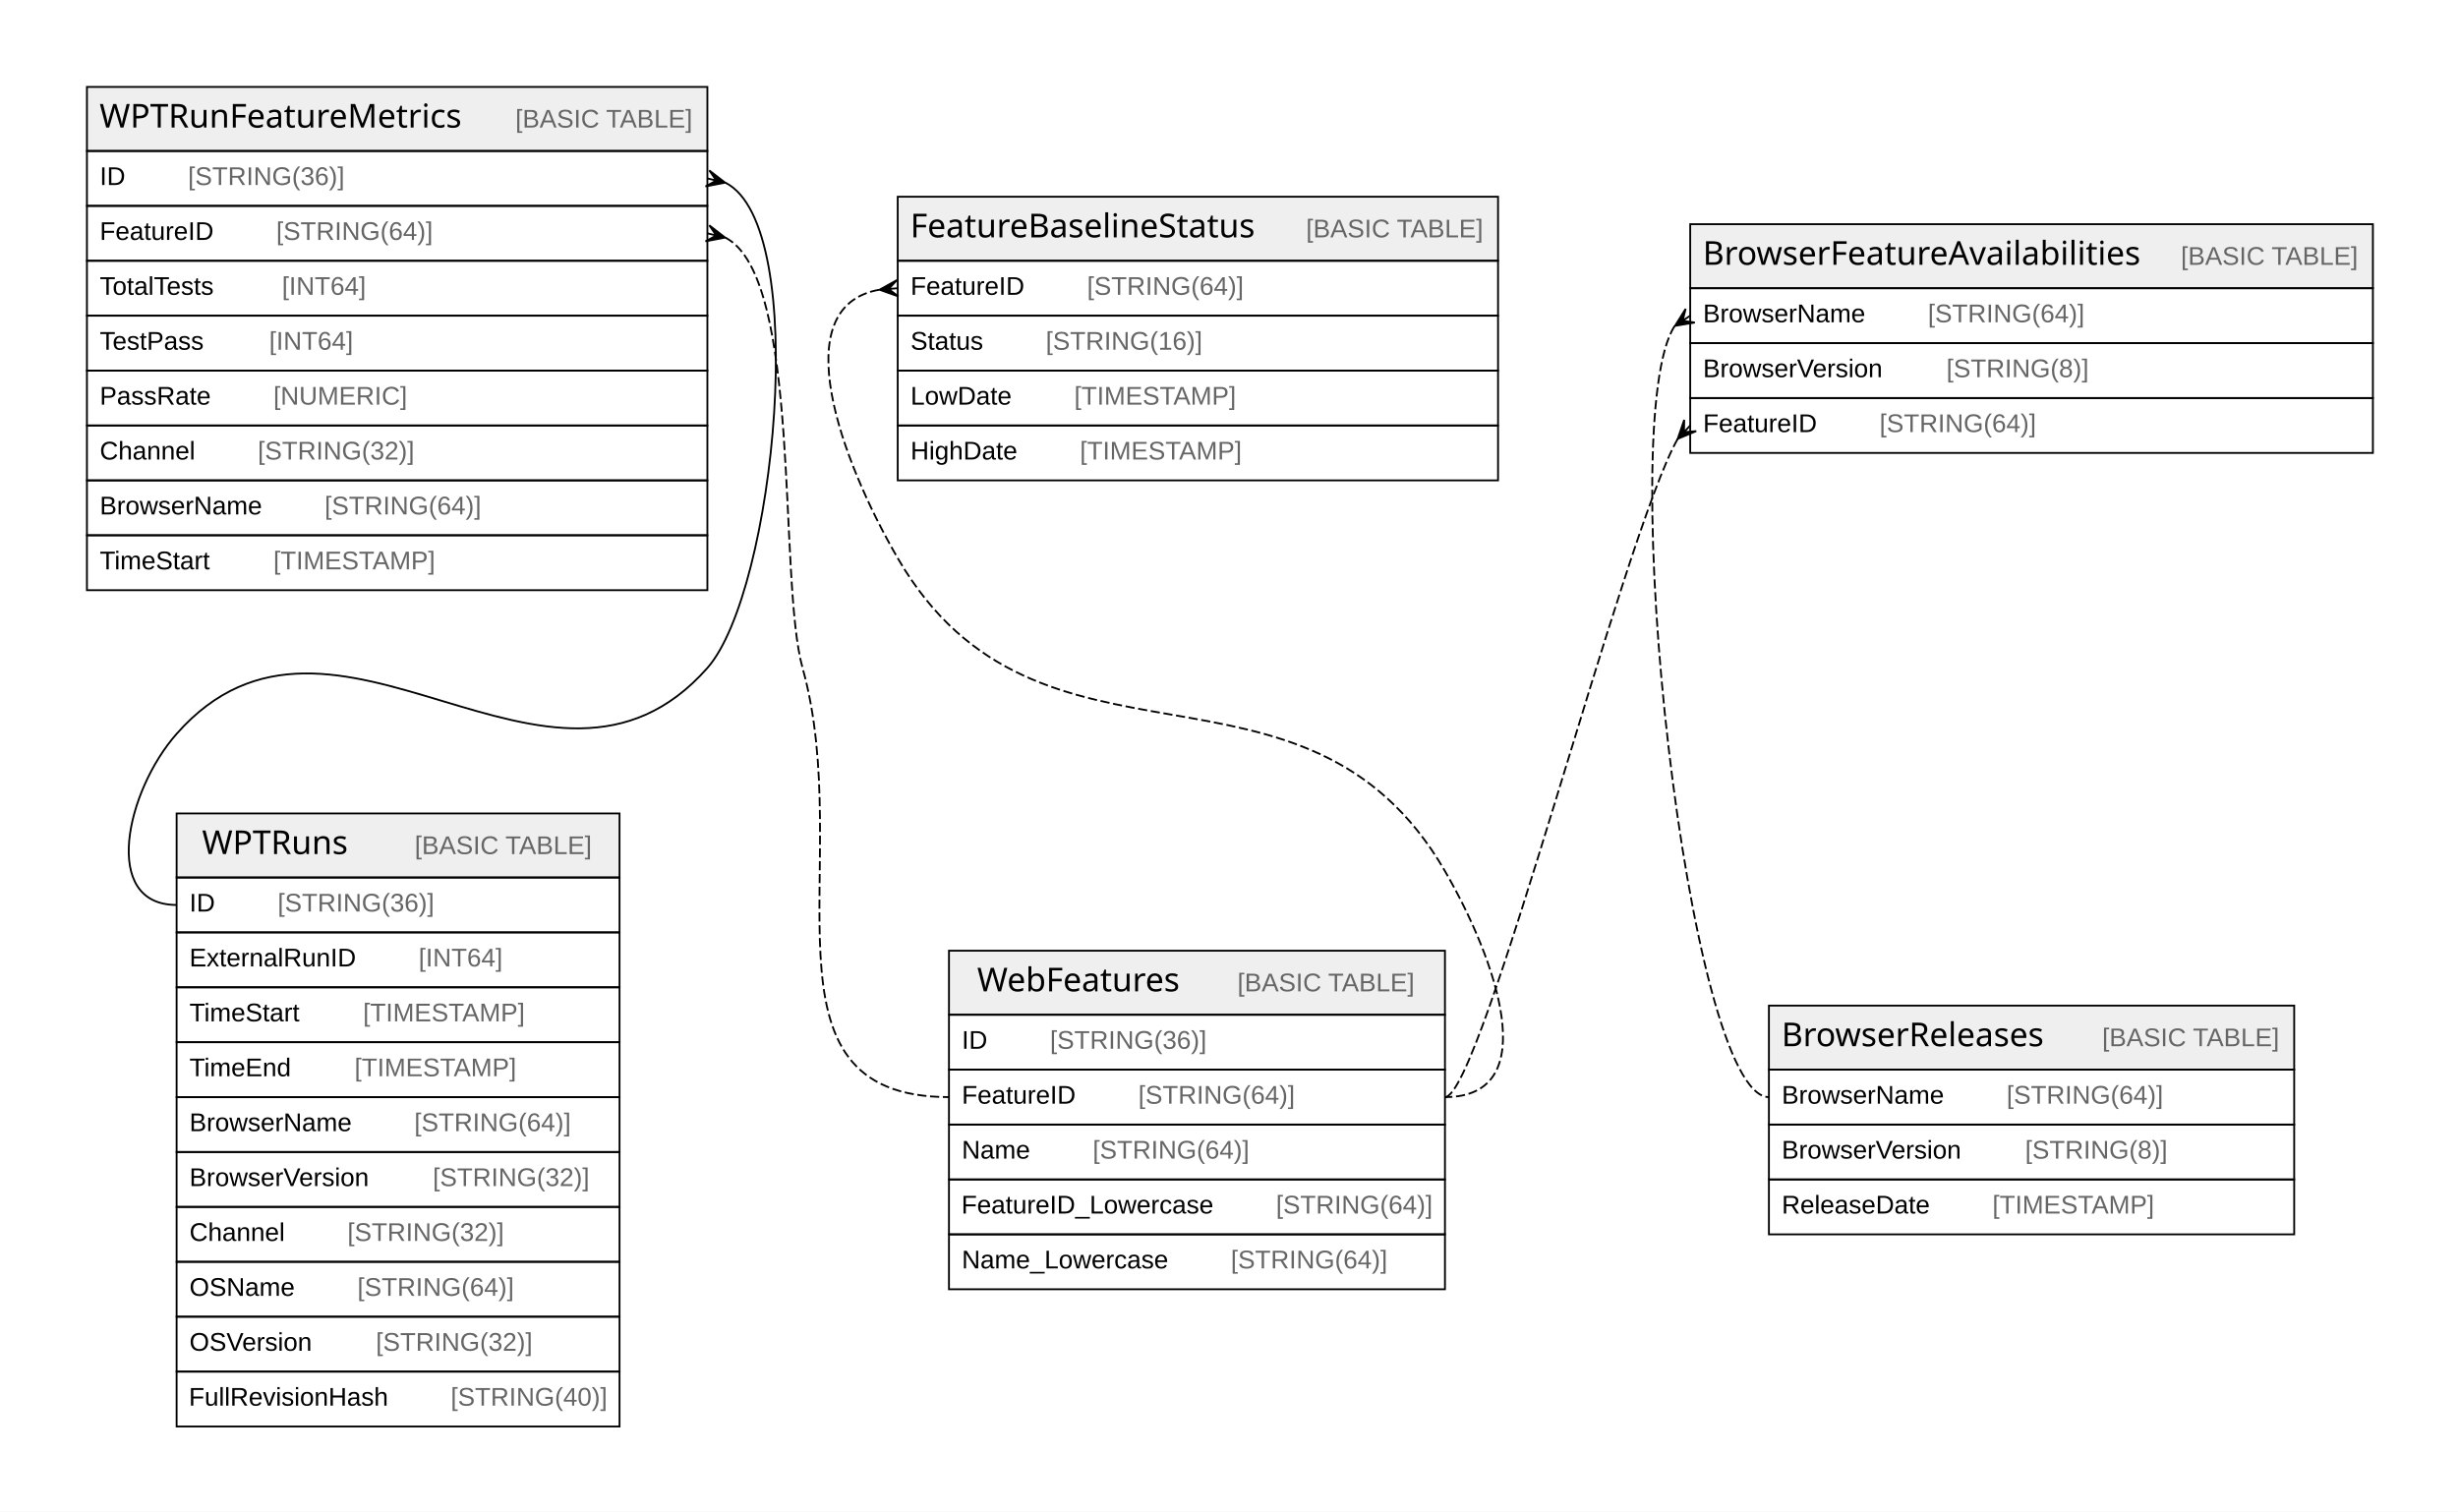
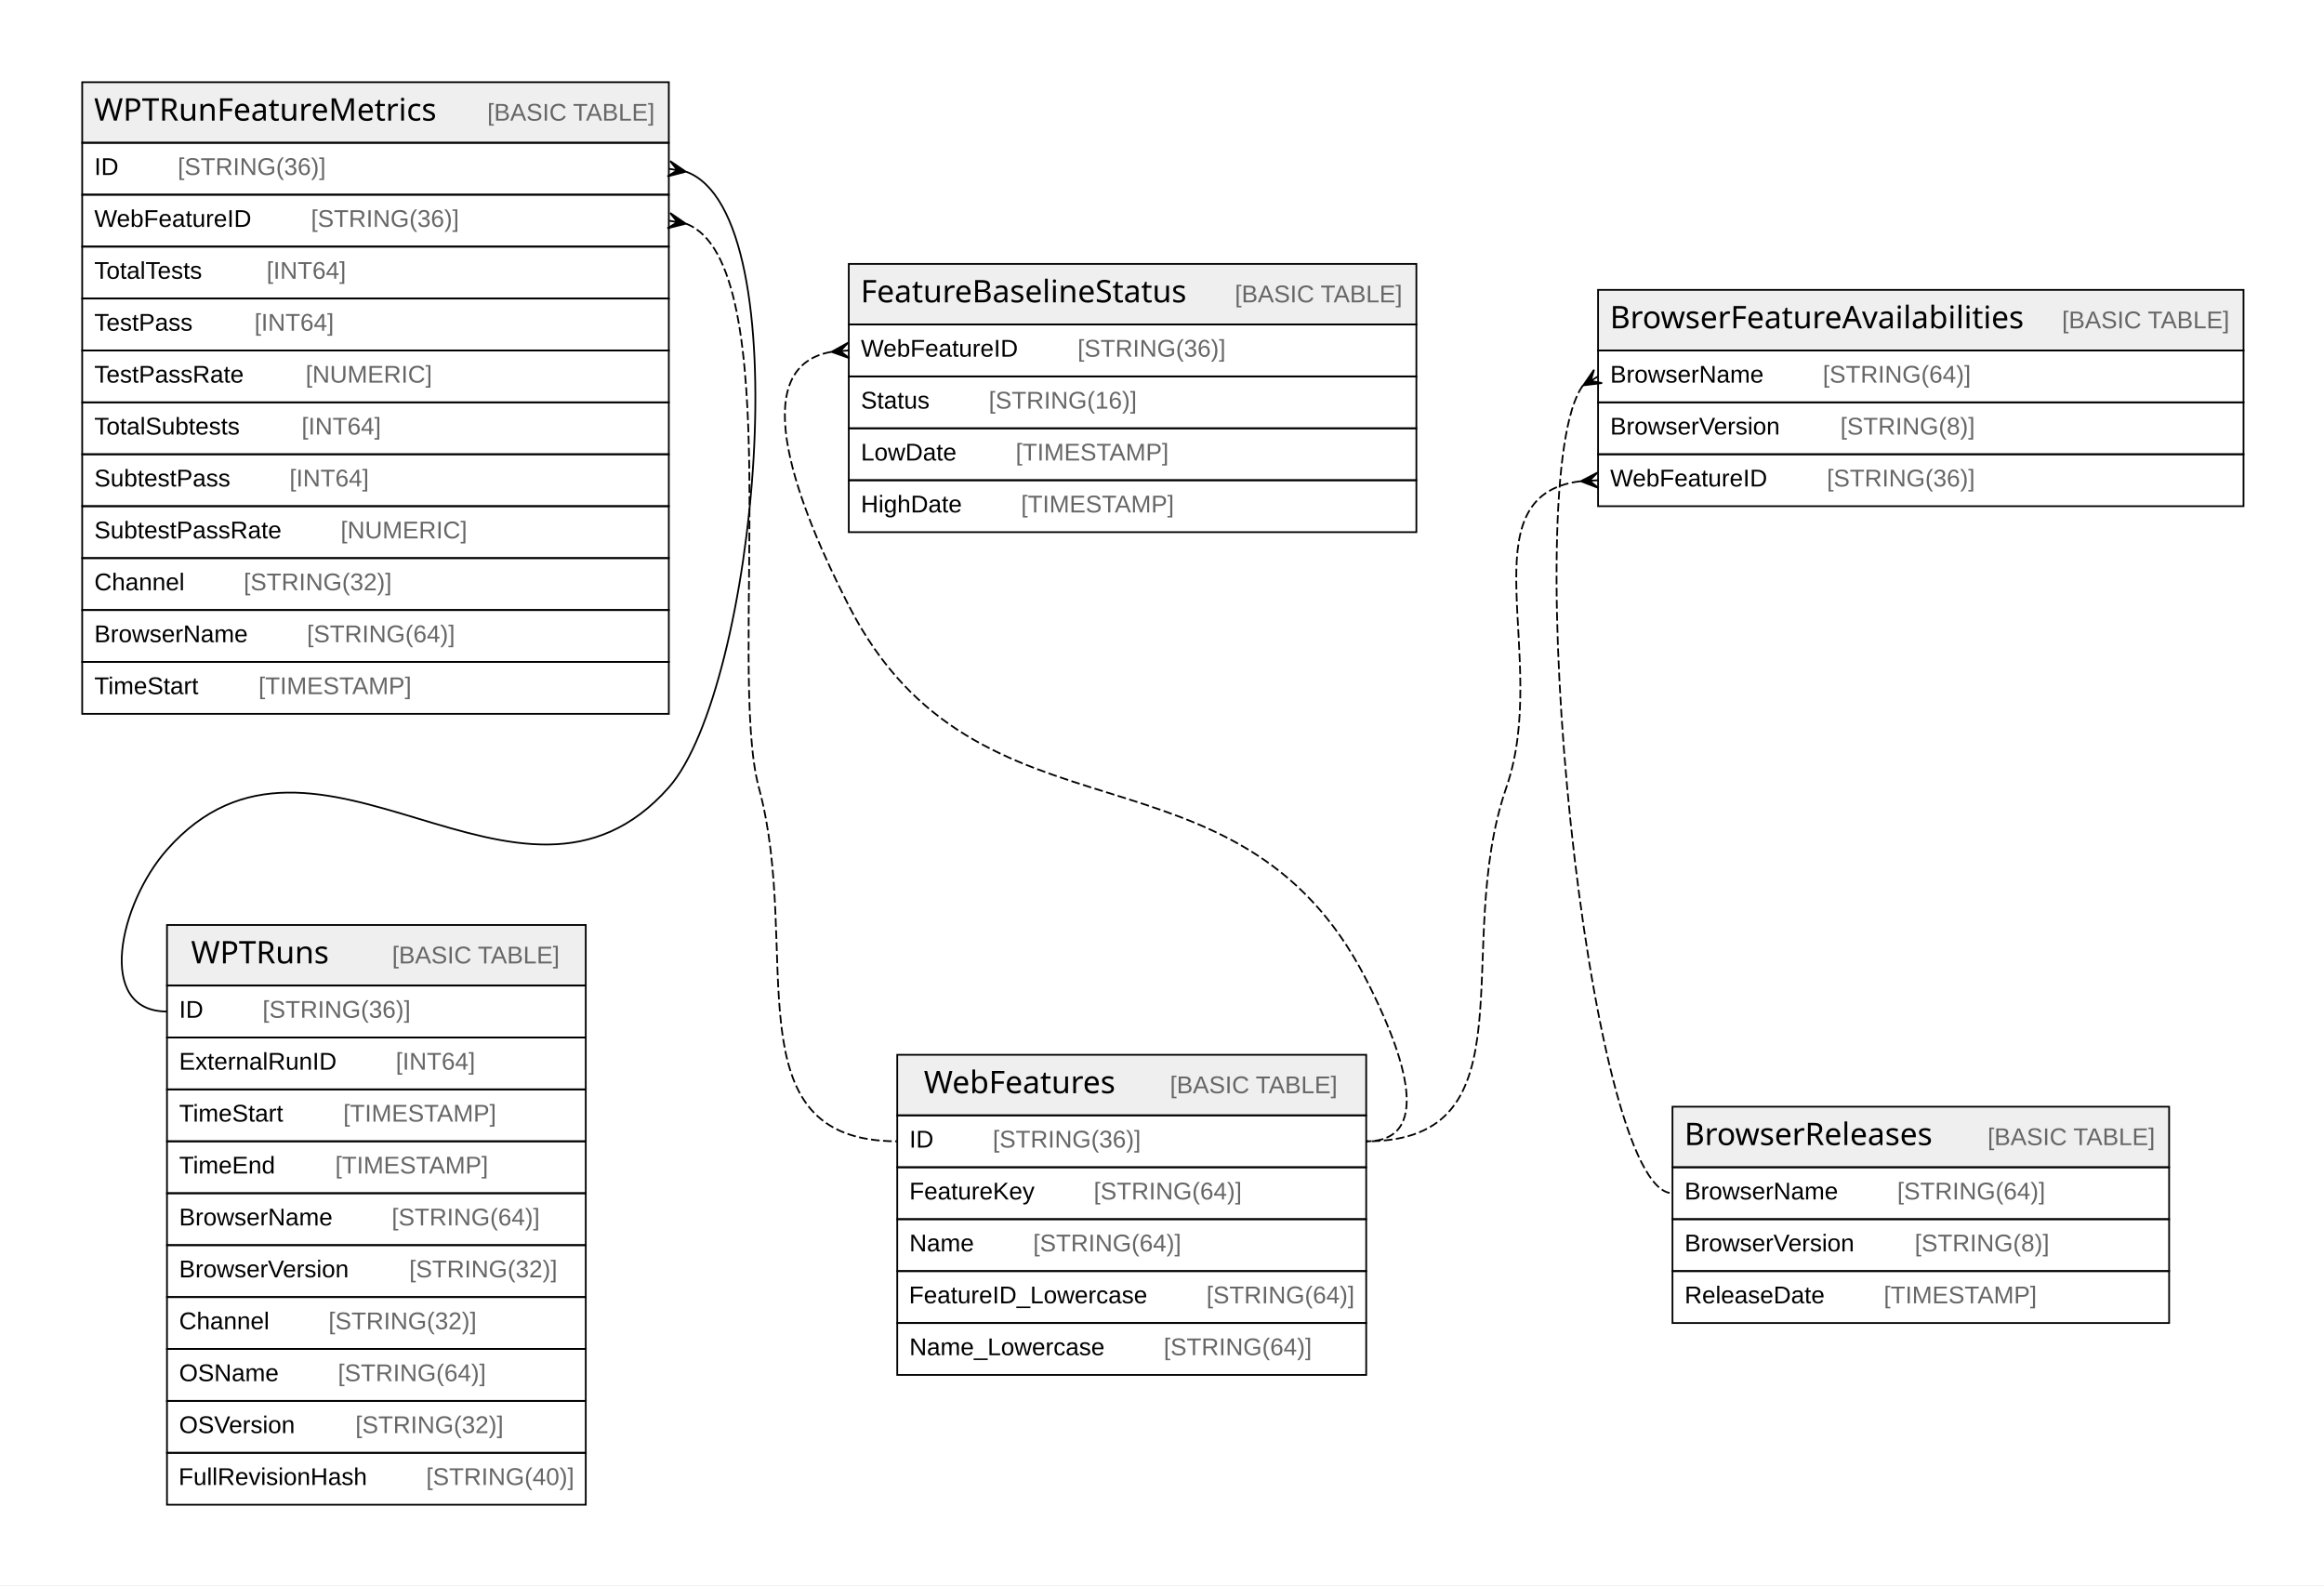
- <svg xmlns="http://www.w3.org/2000/svg" width="1343pt" height="826pt" viewBox="0.00 0.00 1343.00 826.00">
-   <g id="graph0" class="graph" transform="scale(1 1) rotate(0) translate(4 822)">
-     <polygon fill="#ffffff" stroke="transparent" points="-4,4 -4,-822 1339,-822 1339,4 -4,4" />
+ <svg xmlns="http://www.w3.org/2000/svg" width="1343pt" height="916pt" viewBox="0.00 0.00 1343.00 916.00">
+   <g id="graph0" class="graph" transform="scale(1 1) rotate(0) translate(4 912)">
+     <polygon fill="#ffffff" stroke="transparent" points="-4,4 -4,-912 1339,-912 1339,4 -4,4" />
    <g id="node1" class="node">
-       <polygon fill="#efefef" stroke="transparent" points="43.5,-739.5 43.5,-774.5 382.5,-774.5 382.5,-739.5 43.5,-739.5" />
-       <polygon fill="none" stroke="#000000" points="43.5,-739.5 43.5,-774.5 382.5,-774.5 382.5,-739.5 43.5,-739.5" />
-       <text text-anchor="start" x="50.386" y="-752.3" font-family="Arial Bold" font-size="18.00" fill="#000000">WPTRunFeatureMetrics</text>
-       <text text-anchor="start" x="243.386" y="-752.3" font-family="Arial" font-size="14.00" fill="#000000">    </text>
-       <text text-anchor="start" x="277.59" y="-752.3" font-family="Arial" font-size="14.00" fill="#666666">[BASIC TABLE]</text>
+       <polygon fill="#efefef" stroke="transparent" points="43.5,-829.5 43.5,-864.5 382.5,-864.5 382.5,-829.5 43.5,-829.5" />
+       <polygon fill="none" stroke="#000000" points="43.5,-829.5 43.5,-864.5 382.5,-864.5 382.5,-829.5 43.5,-829.5" />
+       <text text-anchor="start" x="50.386" y="-842.3" font-family="Arial Bold" font-size="18.00" fill="#000000">WPTRunFeatureMetrics</text>
+       <text text-anchor="start" x="243.386" y="-842.3" font-family="Arial" font-size="14.00" fill="#000000">    </text>
+       <text text-anchor="start" x="277.59" y="-842.3" font-family="Arial" font-size="14.00" fill="#666666">[BASIC TABLE]</text>
+       <polygon fill="none" stroke="#000000" points="43.5,-799.5 43.5,-829.5 382.5,-829.5 382.5,-799.5 43.5,-799.5" />
+       <text text-anchor="start" x="50.5" y="-810.9" font-family="Arial" font-size="14.00" fill="#000000">ID    </text>
+       <text text-anchor="start" x="98.702" y="-810.9" font-family="Arial" font-size="14.00" fill="#666666">[STRING(36)]</text>
+       <polygon fill="none" stroke="#000000" points="43.5,-769.5 43.5,-799.5 382.5,-799.5 382.5,-769.5 43.5,-769.5" />
+       <text text-anchor="start" x="50.5" y="-780.9" font-family="Arial" font-size="14.00" fill="#000000">WebFeatureID    </text>
+       <text text-anchor="start" x="175.716" y="-780.9" font-family="Arial" font-size="14.00" fill="#666666">[STRING(36)]</text>
+       <polygon fill="none" stroke="#000000" points="43.5,-739.5 43.5,-769.5 382.5,-769.5 382.5,-739.5 43.5,-739.5" />
+       <text text-anchor="start" x="50.5" y="-750.9" font-family="Arial" font-size="14.00" fill="#000000">TotalTests    </text>
+       <text text-anchor="start" x="150.046" y="-750.9" font-family="Arial" font-size="14.00" fill="#666666">[INT64]</text>
      <polygon fill="none" stroke="#000000" points="43.5,-709.5 43.5,-739.5 382.5,-739.5 382.5,-709.5 43.5,-709.5" />
-       <text text-anchor="start" x="50.5" y="-720.9" font-family="Arial" font-size="14.00" fill="#000000">ID    </text>
-       <text text-anchor="start" x="98.702" y="-720.9" font-family="Arial" font-size="14.00" fill="#666666">[STRING(36)]</text>
+       <text text-anchor="start" x="50.5" y="-720.9" font-family="Arial" font-size="14.00" fill="#000000">TestPass    </text>
+       <text text-anchor="start" x="143.05" y="-720.9" font-family="Arial" font-size="14.00" fill="#666666">[INT64]</text>
      <polygon fill="none" stroke="#000000" points="43.5,-679.5 43.5,-709.5 382.5,-709.5 382.5,-679.5 43.5,-679.5" />
-       <text text-anchor="start" x="50.5" y="-690.9" font-family="Arial" font-size="14.00" fill="#000000">FeatureID    </text>
-       <text text-anchor="start" x="146.936" y="-690.9" font-family="Arial" font-size="14.00" fill="#666666">[STRING(64)]</text>
+       <text text-anchor="start" x="50.5" y="-690.9" font-family="Arial" font-size="14.00" fill="#000000">TestPassRate    </text>
+       <text text-anchor="start" x="172.612" y="-690.9" font-family="Arial" font-size="14.00" fill="#666666">[NUMERIC]</text>
      <polygon fill="none" stroke="#000000" points="43.5,-649.5 43.5,-679.5 382.5,-679.5 382.5,-649.5 43.5,-649.5" />
-       <text text-anchor="start" x="50.5" y="-660.9" font-family="Arial" font-size="14.00" fill="#000000">TotalTests    </text>
-       <text text-anchor="start" x="150.046" y="-660.9" font-family="Arial" font-size="14.00" fill="#666666">[INT64]</text>
+       <text text-anchor="start" x="50.5" y="-660.9" font-family="Arial" font-size="14.00" fill="#000000">TotalSubtests    </text>
+       <text text-anchor="start" x="170.285" y="-660.9" font-family="Arial" font-size="14.00" fill="#666666">[INT64]</text>
      <polygon fill="none" stroke="#000000" points="43.5,-619.5 43.5,-649.5 382.5,-649.5 382.5,-619.5 43.5,-619.5" />
-       <text text-anchor="start" x="50.5" y="-630.9" font-family="Arial" font-size="14.00" fill="#000000">TestPass    </text>
-       <text text-anchor="start" x="143.05" y="-630.9" font-family="Arial" font-size="14.00" fill="#666666">[INT64]</text>
+       <text text-anchor="start" x="50.5" y="-630.9" font-family="Arial" font-size="14.00" fill="#000000">SubtestPass    </text>
+       <text text-anchor="start" x="163.29" y="-630.9" font-family="Arial" font-size="14.00" fill="#666666">[INT64]</text>
      <polygon fill="none" stroke="#000000" points="43.5,-589.5 43.5,-619.5 382.5,-619.5 382.5,-589.5 43.5,-589.5" />
-       <text text-anchor="start" x="50.5" y="-600.9" font-family="Arial" font-size="14.00" fill="#000000">PassRate    </text>
-       <text text-anchor="start" x="145.386" y="-600.9" font-family="Arial" font-size="14.00" fill="#666666">[NUMERIC]</text>
+       <text text-anchor="start" x="50.5" y="-600.9" font-family="Arial" font-size="14.00" fill="#000000">SubtestPassRate    </text>
+       <text text-anchor="start" x="192.852" y="-600.9" font-family="Arial" font-size="14.00" fill="#666666">[NUMERIC]</text>
      <polygon fill="none" stroke="#000000" points="43.5,-559.5 43.5,-589.5 382.5,-589.5 382.5,-559.5 43.5,-559.5" />
      <text text-anchor="start" x="50.5" y="-570.9" font-family="Arial" font-size="14.00" fill="#000000">Channel    </text>
      <text text-anchor="start" x="136.831" y="-570.9" font-family="Arial" font-size="14.00" fill="#666666">[STRING(32)]</text>
      <polygon fill="none" stroke="#000000" points="43.5,-529.5 43.5,-559.5 382.5,-559.5 382.5,-529.5 43.5,-529.5" />
      <text text-anchor="start" x="50.5" y="-540.9" font-family="Arial" font-size="14.00" fill="#000000">BrowserName    </text>
      <text text-anchor="start" x="173.367" y="-540.9" font-family="Arial" font-size="14.00" fill="#666666">[STRING(64)]</text>
      <polygon fill="none" stroke="#000000" points="43.5,-499.5 43.5,-529.5 382.5,-529.5 382.5,-499.5 43.5,-499.5" />
      <text text-anchor="start" x="50.5" y="-510.9" font-family="Arial" font-size="14.00" fill="#000000">TimeStart    </text>
      <text text-anchor="start" x="145.368" y="-510.9" font-family="Arial" font-size="14.00" fill="#666666">[TIMESTAMP]</text>
    </g>
    <g id="node3" class="node">
      <polygon fill="#efefef" stroke="transparent" points="514.5,-267.5 514.5,-302.5 785.5,-302.5 785.5,-267.5 514.5,-267.5" />
      <polygon fill="none" stroke="#000000" points="514.5,-267.5 514.5,-302.5 785.5,-302.5 785.5,-267.5 514.5,-267.5" />
      <text text-anchor="start" x="529.877" y="-280.3" font-family="Arial Bold" font-size="18.00" fill="#000000">WebFeatures</text>
      <text text-anchor="start" x="637.895" y="-280.3" font-family="Arial" font-size="14.00" fill="#000000">    </text>
      <text text-anchor="start" x="672.1" y="-280.3" font-family="Arial" font-size="14.00" fill="#666666">[BASIC TABLE]</text>
      <polygon fill="none" stroke="#000000" points="514.5,-237.5 514.5,-267.5 785.5,-267.5 785.5,-237.5 514.5,-237.5" />
      <text text-anchor="start" x="521.5" y="-248.9" font-family="Arial" font-size="14.00" fill="#000000">ID    </text>
      <text text-anchor="start" x="569.702" y="-248.9" font-family="Arial" font-size="14.00" fill="#666666">[STRING(36)]</text>
      <polygon fill="none" stroke="#000000" points="514.5,-207.5 514.5,-237.5 785.5,-237.5 785.5,-207.5 514.5,-207.5" />
-       <text text-anchor="start" x="521.5" y="-218.9" font-family="Arial" font-size="14.00" fill="#000000">FeatureID    </text>
-       <text text-anchor="start" x="617.936" y="-218.9" font-family="Arial" font-size="14.00" fill="#666666">[STRING(64)]</text>
+       <text text-anchor="start" x="521.5" y="-218.9" font-family="Arial" font-size="14.00" fill="#000000">FeatureKey    </text>
+       <text text-anchor="start" x="628.058" y="-218.9" font-family="Arial" font-size="14.00" fill="#666666">[STRING(64)]</text>
      <polygon fill="none" stroke="#000000" points="514.5,-177.5 514.5,-207.5 785.5,-207.5 785.5,-177.5 514.5,-177.5" />
      <text text-anchor="start" x="521.5" y="-188.9" font-family="Arial" font-size="14.00" fill="#000000">Name    </text>
      <text text-anchor="start" x="593.037" y="-188.9" font-family="Arial" font-size="14.00" fill="#666666">[STRING(64)]</text>
      <polygon fill="none" stroke="#000000" points="514.5,-147.5 514.5,-177.5 785.5,-177.5 785.5,-147.5 514.5,-147.5" />
      <text text-anchor="start" x="521.275" y="-158.9" font-family="Arial" font-size="14.00" fill="#000000">FeatureID_Lowercase    </text>
      <text text-anchor="start" x="693.174" y="-158.9" font-family="Arial" font-size="14.00" fill="#666666">[STRING(64)]</text>
      <polygon fill="none" stroke="#000000" points="514.5,-117.5 514.5,-147.5 785.5,-147.5 785.5,-117.5 514.5,-117.5" />
      <text text-anchor="start" x="521.5" y="-128.9" font-family="Arial" font-size="14.00" fill="#000000">Name_Lowercase    </text>
      <text text-anchor="start" x="668.5" y="-128.9" font-family="Arial" font-size="14.00" fill="#666666">[STRING(64)]</text>
    </g>
    <g id="edge2" class="edge">
-       <path fill="none" stroke="#000000" stroke-dasharray="5,2" d="M392.359,-692.14C434.467,-670.457 420.941,-505.584 434.5,-457 464.101,-350.933 404.38,-222.5 514.5,-222.5" />
-       <polygon fill="#000000" stroke="#000000" points="392.225,-692.172 381.452,-690.124 387.363,-693.336 382.5,-694.5 382.5,-694.5 382.5,-694.5 387.363,-693.336 383.548,-698.876 392.225,-692.172 392.225,-692.172" />
+       <path fill="none" stroke="#000000" stroke-dasharray="5,2" d="M392.494,-782.718C452.329,-759.904 416.13,-524.641 434.5,-457 460.078,-362.815 416.904,-252.5 514.5,-252.5" />
+       <polygon fill="#000000" stroke="#000000" points="392.345,-782.744 381.71,-780.07 387.422,-783.622 382.5,-784.5 382.5,-784.5 382.5,-784.5 387.422,-783.622 383.29,-788.93 392.345,-782.744 392.345,-782.744" />
    </g>
    <g id="node5" class="node">
      <polygon fill="#efefef" stroke="transparent" points="92.5,-342.5 92.5,-377.5 334.5,-377.5 334.5,-342.5 92.5,-342.5" />
      <polygon fill="none" stroke="#000000" points="92.5,-342.5 92.5,-377.5 334.5,-377.5 334.5,-342.5 92.5,-342.5" />
      <text text-anchor="start" x="106.387" y="-355.3" font-family="Arial Bold" font-size="18.00" fill="#000000">WPTRuns</text>
      <text text-anchor="start" x="188.384" y="-355.3" font-family="Arial" font-size="14.00" fill="#000000">    </text>
      <text text-anchor="start" x="222.589" y="-355.3" font-family="Arial" font-size="14.00" fill="#666666">[BASIC TABLE]</text>
      <polygon fill="none" stroke="#000000" points="92.5,-312.5 92.5,-342.5 334.5,-342.5 334.5,-312.5 92.5,-312.5" />
      <text text-anchor="start" x="99.5" y="-323.9" font-family="Arial" font-size="14.00" fill="#000000">ID    </text>
      <text text-anchor="start" x="147.702" y="-323.9" font-family="Arial" font-size="14.00" fill="#666666">[STRING(36)]</text>
      <polygon fill="none" stroke="#000000" points="92.5,-282.5 92.5,-312.5 334.5,-312.5 334.5,-282.5 92.5,-282.5" />
      <text text-anchor="start" x="99.5" y="-293.9" font-family="Arial" font-size="14.00" fill="#000000">ExternalRunID    </text>
      <text text-anchor="start" x="224.716" y="-293.9" font-family="Arial" font-size="14.00" fill="#666666">[INT64]</text>
      <polygon fill="none" stroke="#000000" points="92.5,-252.5 92.5,-282.5 334.5,-282.5 334.5,-252.5 92.5,-252.5" />
      <text text-anchor="start" x="99.5" y="-263.9" font-family="Arial" font-size="14.00" fill="#000000">TimeStart    </text>
      <text text-anchor="start" x="194.368" y="-263.9" font-family="Arial" font-size="14.00" fill="#666666">[TIMESTAMP]</text>
      <polygon fill="none" stroke="#000000" points="92.5,-222.5 92.5,-252.5 334.5,-252.5 334.5,-222.5 92.5,-222.5" />
      <text text-anchor="start" x="99.5" y="-233.9" font-family="Arial" font-size="14.00" fill="#000000">TimeEnd    </text>
      <text text-anchor="start" x="189.709" y="-233.9" font-family="Arial" font-size="14.00" fill="#666666">[TIMESTAMP]</text>
      <polygon fill="none" stroke="#000000" points="92.5,-192.5 92.5,-222.5 334.5,-222.5 334.5,-192.5 92.5,-192.5" />
      <text text-anchor="start" x="99.5" y="-203.9" font-family="Arial" font-size="14.00" fill="#000000">BrowserName    </text>
      <text text-anchor="start" x="222.367" y="-203.9" font-family="Arial" font-size="14.00" fill="#666666">[STRING(64)]</text>
      <polygon fill="none" stroke="#000000" points="92.5,-162.5 92.5,-192.5 334.5,-192.5 334.5,-162.5 92.5,-162.5" />
      <text text-anchor="start" x="99.5" y="-173.9" font-family="Arial" font-size="14.00" fill="#000000">BrowserVersion    </text>
      <text text-anchor="start" x="232.486" y="-173.9" font-family="Arial" font-size="14.00" fill="#666666">[STRING(32)]</text>
      <polygon fill="none" stroke="#000000" points="92.5,-132.5 92.5,-162.5 334.5,-162.5 334.5,-132.5 92.5,-132.5" />
      <text text-anchor="start" x="99.5" y="-143.9" font-family="Arial" font-size="14.00" fill="#000000">Channel    </text>
      <text text-anchor="start" x="185.831" y="-143.9" font-family="Arial" font-size="14.00" fill="#666666">[STRING(32)]</text>
      <polygon fill="none" stroke="#000000" points="92.5,-102.5 92.5,-132.5 334.5,-132.5 334.5,-102.5 92.5,-102.5" />
      <text text-anchor="start" x="99.5" y="-113.9" font-family="Arial" font-size="14.00" fill="#000000">OSName    </text>
      <text text-anchor="start" x="191.264" y="-113.9" font-family="Arial" font-size="14.00" fill="#666666">[STRING(64)]</text>
      <polygon fill="none" stroke="#000000" points="92.5,-72.5 92.5,-102.5 334.5,-102.5 334.5,-72.5 92.5,-72.5" />
      <text text-anchor="start" x="99.5" y="-83.9" font-family="Arial" font-size="14.00" fill="#000000">OSVersion    </text>
      <text text-anchor="start" x="201.384" y="-83.9" font-family="Arial" font-size="14.00" fill="#666666">[STRING(32)]</text>
      <polygon fill="none" stroke="#000000" points="92.5,-42.5 92.5,-72.5 334.5,-72.5 334.5,-42.5 92.5,-42.5" />
      <text text-anchor="start" x="99.178" y="-53.9" font-family="Arial" font-size="14.00" fill="#000000">FullRevisionHash    </text>
      <text text-anchor="start" x="242.271" y="-53.9" font-family="Arial" font-size="14.00" fill="#666666">[STRING(40)]</text>
    </g>
    <g id="edge1" class="edge">
-       <path fill="none" stroke="#000000" d="M392.436,-722.137C439.442,-698.156 419.476,-498.85 382.5,-457 296.505,-359.67 178.495,-518.33 92.5,-421 64.985,-389.858 50.944,-327.5 92.5,-327.5" />
-       <polygon fill="#000000" stroke="#000000" points="392.229,-722.186 381.459,-720.122 387.364,-723.343 382.5,-724.5 382.5,-724.5 382.5,-724.5 387.364,-723.343 383.541,-728.878 392.229,-722.186 392.229,-722.186" />
+       <path fill="none" stroke="#000000" d="M392.57,-812.745C459.481,-788.211 432.739,-513.861 382.5,-457 296.505,-359.67 178.495,-518.33 92.5,-421 64.985,-389.858 50.944,-327.5 92.5,-327.5" />
+       <polygon fill="#000000" stroke="#000000" points="392.351,-812.783 381.727,-810.067 387.426,-813.641 382.5,-814.5 382.5,-814.5 382.5,-814.5 387.426,-813.641 383.273,-818.933 392.351,-812.783 392.351,-812.783" />
    </g>
    <g id="node2" class="node">
      <polygon fill="#efefef" stroke="transparent" points="962.5,-237.5 962.5,-272.5 1249.5,-272.5 1249.5,-237.5 962.5,-237.5" />
      <polygon fill="none" stroke="#000000" points="962.5,-237.5 962.5,-272.5 1249.5,-272.5 1249.5,-237.5 962.5,-237.5" />
      <text text-anchor="start" x="969.381" y="-250.3" font-family="Arial Bold" font-size="18.00" fill="#000000">BrowserReleases</text>
      <text text-anchor="start" x="1110.39" y="-250.3" font-family="Arial" font-size="14.00" fill="#000000">    </text>
      <text text-anchor="start" x="1144.595" y="-250.3" font-family="Arial" font-size="14.00" fill="#666666">[BASIC TABLE]</text>
      <polygon fill="none" stroke="#000000" points="962.5,-207.5 962.5,-237.5 1249.5,-237.5 1249.5,-207.5 962.5,-207.5" />
      <text text-anchor="start" x="969.5" y="-218.9" font-family="Arial" font-size="14.00" fill="#000000">BrowserName    </text>
      <text text-anchor="start" x="1092.367" y="-218.9" font-family="Arial" font-size="14.00" fill="#666666">[STRING(64)]</text>
      <polygon fill="none" stroke="#000000" points="962.5,-177.5 962.5,-207.5 1249.5,-207.5 1249.5,-177.5 962.5,-177.5" />
      <text text-anchor="start" x="969.5" y="-188.9" font-family="Arial" font-size="14.00" fill="#000000">BrowserVersion    </text>
      <text text-anchor="start" x="1102.486" y="-188.9" font-family="Arial" font-size="14.00" fill="#666666">[STRING(8)]</text>
      <polygon fill="none" stroke="#000000" points="962.5,-147.5 962.5,-177.5 1249.5,-177.5 1249.5,-147.5 962.5,-147.5" />
      <text text-anchor="start" x="969.5" y="-158.9" font-family="Arial" font-size="14.00" fill="#000000">ReleaseDate    </text>
      <text text-anchor="start" x="1084.611" y="-158.9" font-family="Arial" font-size="14.00" fill="#666666">[TIMESTAMP]</text>
    </g>
    <g id="node4" class="node">
-       <polygon fill="#efefef" stroke="transparent" points="919.5,-664.5 919.5,-699.5 1292.5,-699.5 1292.5,-664.5 919.5,-664.5" />
-       <polygon fill="none" stroke="#000000" points="919.5,-664.5 919.5,-699.5 1292.5,-699.5 1292.5,-664.5 919.5,-664.5" />
-       <text text-anchor="start" x="926.382" y="-677.3" font-family="Arial Bold" font-size="18.00" fill="#000000">BrowserFeatureAvailabilities</text>
-       <text text-anchor="start" x="1153.389" y="-677.3" font-family="Arial" font-size="14.00" fill="#000000">    </text>
-       <text text-anchor="start" x="1187.594" y="-677.3" font-family="Arial" font-size="14.00" fill="#666666">[BASIC TABLE]</text>
-       <polygon fill="none" stroke="#000000" points="919.5,-634.5 919.5,-664.5 1292.5,-664.5 1292.5,-634.5 919.5,-634.5" />
-       <text text-anchor="start" x="926.5" y="-645.9" font-family="Arial" font-size="14.00" fill="#000000">BrowserName    </text>
-       <text text-anchor="start" x="1049.367" y="-645.9" font-family="Arial" font-size="14.00" fill="#666666">[STRING(64)]</text>
-       <polygon fill="none" stroke="#000000" points="919.5,-604.5 919.5,-634.5 1292.5,-634.5 1292.5,-604.5 919.5,-604.5" />
-       <text text-anchor="start" x="926.5" y="-615.9" font-family="Arial" font-size="14.00" fill="#000000">BrowserVersion    </text>
-       <text text-anchor="start" x="1059.486" y="-615.9" font-family="Arial" font-size="14.00" fill="#666666">[STRING(8)]</text>
-       <polygon fill="none" stroke="#000000" points="919.5,-574.5 919.5,-604.5 1292.5,-604.5 1292.5,-574.5 919.5,-574.5" />
-       <text text-anchor="start" x="926.5" y="-585.9" font-family="Arial" font-size="14.00" fill="#000000">FeatureID    </text>
-       <text text-anchor="start" x="1022.936" y="-585.9" font-family="Arial" font-size="14.00" fill="#666666">[STRING(64)]</text>
+       <polygon fill="#efefef" stroke="transparent" points="919.5,-709.5 919.5,-744.5 1292.5,-744.5 1292.5,-709.5 919.5,-709.5" />
+       <polygon fill="none" stroke="#000000" points="919.5,-709.5 919.5,-744.5 1292.5,-744.5 1292.5,-709.5 919.5,-709.5" />
+       <text text-anchor="start" x="926.382" y="-722.3" font-family="Arial Bold" font-size="18.00" fill="#000000">BrowserFeatureAvailabilities</text>
+       <text text-anchor="start" x="1153.389" y="-722.3" font-family="Arial" font-size="14.00" fill="#000000">    </text>
+       <text text-anchor="start" x="1187.594" y="-722.3" font-family="Arial" font-size="14.00" fill="#666666">[BASIC TABLE]</text>
+       <polygon fill="none" stroke="#000000" points="919.5,-679.5 919.5,-709.5 1292.5,-709.5 1292.5,-679.5 919.5,-679.5" />
+       <text text-anchor="start" x="926.5" y="-690.9" font-family="Arial" font-size="14.00" fill="#000000">BrowserName    </text>
+       <text text-anchor="start" x="1049.367" y="-690.9" font-family="Arial" font-size="14.00" fill="#666666">[STRING(64)]</text>
+       <polygon fill="none" stroke="#000000" points="919.5,-649.5 919.5,-679.5 1292.5,-679.5 1292.5,-649.5 919.5,-649.5" />
+       <text text-anchor="start" x="926.5" y="-660.9" font-family="Arial" font-size="14.00" fill="#000000">BrowserVersion    </text>
+       <text text-anchor="start" x="1059.486" y="-660.9" font-family="Arial" font-size="14.00" fill="#666666">[STRING(8)]</text>
+       <polygon fill="none" stroke="#000000" points="919.5,-619.5 919.5,-649.5 1292.5,-649.5 1292.5,-619.5 919.5,-619.5" />
+       <text text-anchor="start" x="926.5" y="-630.9" font-family="Arial" font-size="14.00" fill="#000000">WebFeatureID    </text>
+       <text text-anchor="start" x="1051.716" y="-630.9" font-family="Arial" font-size="14.00" fill="#666666">[STRING(36)]</text>
    </g>
    <g id="edge4" class="edge">
-       <path fill="none" stroke="#000000" stroke-dasharray="5,2" d="M910.965,-643.787C877.716,-593.116 918.075,-222.5 962.5,-222.5" />
-       <polygon fill="#000000" stroke="#000000" points="911.19,-643.937 916.997,-653.24 915.345,-646.719 919.5,-649.5 919.5,-649.5 919.5,-649.5 915.345,-646.719 922.003,-645.76 911.19,-643.937 911.19,-643.937" />
+       <path fill="none" stroke="#000000" stroke-dasharray="5,2" d="M910.726,-689.199C872.251,-637.344 913.13,-222.5 962.5,-222.5" />
+       <polygon fill="#000000" stroke="#000000" points="910.941,-689.329 917.173,-698.352 915.22,-691.914 919.5,-694.5 919.5,-694.5 919.5,-694.5 915.22,-691.914 921.827,-690.648 910.941,-689.329 910.941,-689.329" />
    </g>
    <g id="edge3" class="edge">
-       <path fill="none" stroke="#000000" stroke-dasharray="5,2" d="M912.655,-582.169C883.064,-530.444 805.383,-222.5 785.5,-222.5" />
-       <polygon fill="#000000" stroke="#000000" points="912.676,-582.191 916.211,-592.571 916.088,-585.845 919.5,-589.5 919.5,-589.5 919.5,-589.5 916.088,-585.845 922.789,-586.429 912.676,-582.191 912.676,-582.191" />
+       <path fill="none" stroke="#000000" stroke-dasharray="5,2" d="M909.224,-633.907C842.059,-625.586 892.251,-531.296 866.5,-457 834.485,-364.632 883.259,-252.5 785.5,-252.5" />
+       <polygon fill="#000000" stroke="#000000" points="909.517,-633.924 919.241,-638.992 914.508,-634.212 919.5,-634.5 919.5,-634.5 919.5,-634.5 914.508,-634.212 919.759,-630.008 909.517,-633.924 909.517,-633.924" />
    </g>
    <g id="node6" class="node">
-       <polygon fill="#efefef" stroke="transparent" points="486.5,-679.5 486.5,-714.5 814.5,-714.5 814.5,-679.5 486.5,-679.5" />
-       <polygon fill="none" stroke="#000000" points="486.5,-679.5 486.5,-714.5 814.5,-714.5 814.5,-679.5 486.5,-679.5" />
-       <text text-anchor="start" x="493.359" y="-692.3" font-family="Arial Bold" font-size="18.00" fill="#000000">FeatureBaselineStatus</text>
-       <text text-anchor="start" x="675.413" y="-692.3" font-family="Arial" font-size="14.00" fill="#000000">    </text>
-       <text text-anchor="start" x="709.617" y="-692.3" font-family="Arial" font-size="14.00" fill="#666666">[BASIC TABLE]</text>
-       <polygon fill="none" stroke="#000000" points="486.5,-649.5 486.5,-679.5 814.5,-679.5 814.5,-649.5 486.5,-649.5" />
-       <text text-anchor="start" x="493.5" y="-660.9" font-family="Arial" font-size="14.00" fill="#000000">FeatureID    </text>
-       <text text-anchor="start" x="589.936" y="-660.9" font-family="Arial" font-size="14.00" fill="#666666">[STRING(64)]</text>
-       <polygon fill="none" stroke="#000000" points="486.5,-619.5 486.5,-649.5 814.5,-649.5 814.5,-619.5 486.5,-619.5" />
-       <text text-anchor="start" x="493.5" y="-630.9" font-family="Arial" font-size="14.00" fill="#000000">Status    </text>
-       <text text-anchor="start" x="567.388" y="-630.9" font-family="Arial" font-size="14.00" fill="#666666">[STRING(16)]</text>
-       <polygon fill="none" stroke="#000000" points="486.5,-589.5 486.5,-619.5 814.5,-619.5 814.5,-589.5 486.5,-589.5" />
-       <text text-anchor="start" x="493.5" y="-600.9" font-family="Arial" font-size="14.00" fill="#000000">LowDate    </text>
-       <text text-anchor="start" x="582.939" y="-600.9" font-family="Arial" font-size="14.00" fill="#666666">[TIMESTAMP]</text>
-       <polygon fill="none" stroke="#000000" points="486.5,-559.5 486.5,-589.5 814.5,-589.5 814.5,-559.5 486.5,-559.5" />
-       <text text-anchor="start" x="493.5" y="-570.9" font-family="Arial" font-size="14.00" fill="#000000">HighDate    </text>
-       <text text-anchor="start" x="586.046" y="-570.9" font-family="Arial" font-size="14.00" fill="#666666">[TIMESTAMP]</text>
+       <polygon fill="#efefef" stroke="transparent" points="486.5,-724.5 486.5,-759.5 814.5,-759.5 814.5,-724.5 486.5,-724.5" />
+       <polygon fill="none" stroke="#000000" points="486.5,-724.5 486.5,-759.5 814.5,-759.5 814.5,-724.5 486.5,-724.5" />
+       <text text-anchor="start" x="493.359" y="-737.3" font-family="Arial Bold" font-size="18.00" fill="#000000">FeatureBaselineStatus</text>
+       <text text-anchor="start" x="675.413" y="-737.3" font-family="Arial" font-size="14.00" fill="#000000">    </text>
+       <text text-anchor="start" x="709.617" y="-737.3" font-family="Arial" font-size="14.00" fill="#666666">[BASIC TABLE]</text>
+       <polygon fill="none" stroke="#000000" points="486.5,-694.5 486.5,-724.5 814.5,-724.5 814.5,-694.5 486.5,-694.5" />
+       <text text-anchor="start" x="493.5" y="-705.9" font-family="Arial" font-size="14.00" fill="#000000">WebFeatureID    </text>
+       <text text-anchor="start" x="618.716" y="-705.9" font-family="Arial" font-size="14.00" fill="#666666">[STRING(36)]</text>
+       <polygon fill="none" stroke="#000000" points="486.5,-664.5 486.5,-694.5 814.5,-694.5 814.5,-664.5 486.5,-664.5" />
+       <text text-anchor="start" x="493.5" y="-675.9" font-family="Arial" font-size="14.00" fill="#000000">Status    </text>
+       <text text-anchor="start" x="567.388" y="-675.9" font-family="Arial" font-size="14.00" fill="#666666">[STRING(16)]</text>
+       <polygon fill="none" stroke="#000000" points="486.5,-634.5 486.5,-664.5 814.5,-664.5 814.5,-634.5 486.5,-634.5" />
+       <text text-anchor="start" x="493.5" y="-645.9" font-family="Arial" font-size="14.00" fill="#000000">LowDate    </text>
+       <text text-anchor="start" x="582.939" y="-645.9" font-family="Arial" font-size="14.00" fill="#666666">[TIMESTAMP]</text>
+       <polygon fill="none" stroke="#000000" points="486.5,-604.5 486.5,-634.5 814.5,-634.5 814.5,-604.5 486.5,-604.5" />
+       <text text-anchor="start" x="493.5" y="-615.9" font-family="Arial" font-size="14.00" fill="#000000">HighDate    </text>
+       <text text-anchor="start" x="586.046" y="-615.9" font-family="Arial" font-size="14.00" fill="#666666">[TIMESTAMP]</text>
    </g>
    <g id="edge5" class="edge">
-       <path fill="none" stroke="#000000" stroke-dasharray="5,2" d="M476.288,-663.649C424.645,-654.324 455.469,-570.494 486.5,-517 563.314,-384.58 708.686,-478.42 785.5,-346 813.042,-298.521 840.389,-222.5 785.5,-222.5" />
-       <polygon fill="#000000" stroke="#000000" points="476.535,-663.669 486.126,-668.984 481.517,-664.085 486.5,-664.5 486.5,-664.5 486.5,-664.5 481.517,-664.085 486.874,-660.016 476.535,-663.669 476.535,-663.669" />
+       <path fill="none" stroke="#000000" stroke-dasharray="5,2" d="M476.316,-708.664C424.971,-699.502 458.349,-617.064 486.5,-562 561.124,-416.032 710.876,-491.968 785.5,-346 804.416,-308.999 827.056,-252.5 785.5,-252.5" />
+       <polygon fill="#000000" stroke="#000000" points="476.534,-708.682 486.132,-713.985 481.517,-709.091 486.5,-709.5 486.5,-709.5 486.5,-709.5 481.517,-709.091 486.868,-705.015 476.534,-708.682 476.534,-708.682" />
    </g>
  </g>
</svg>
